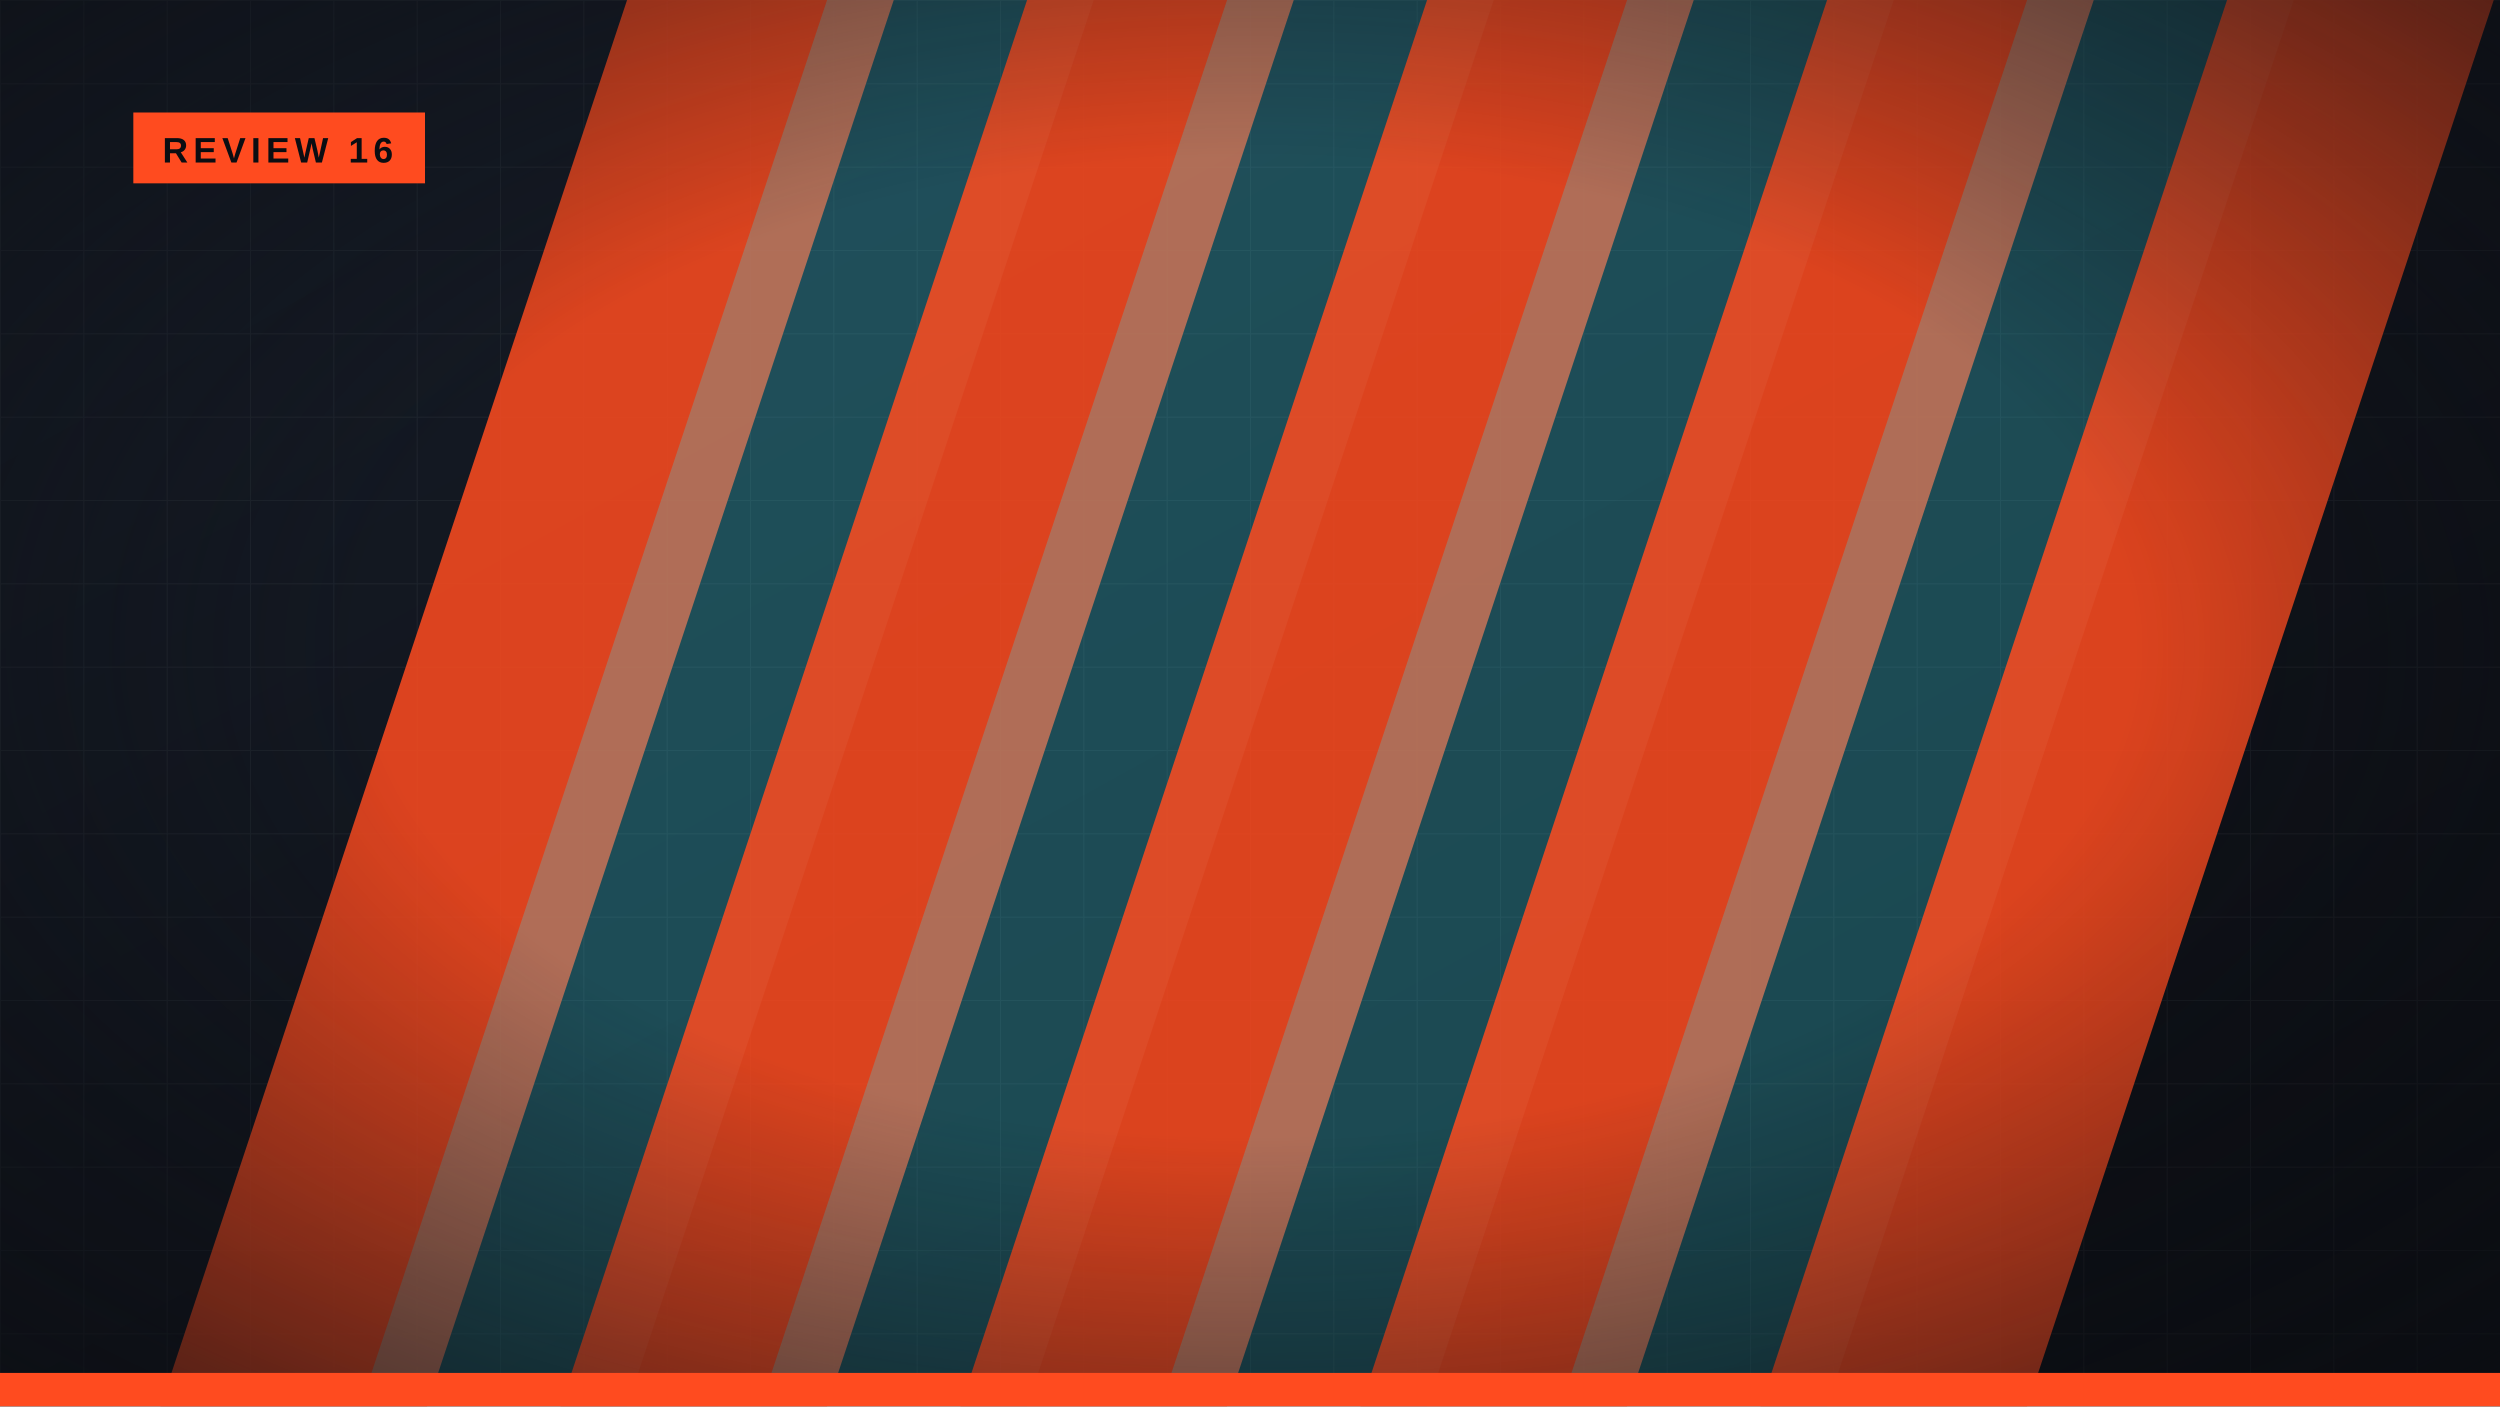
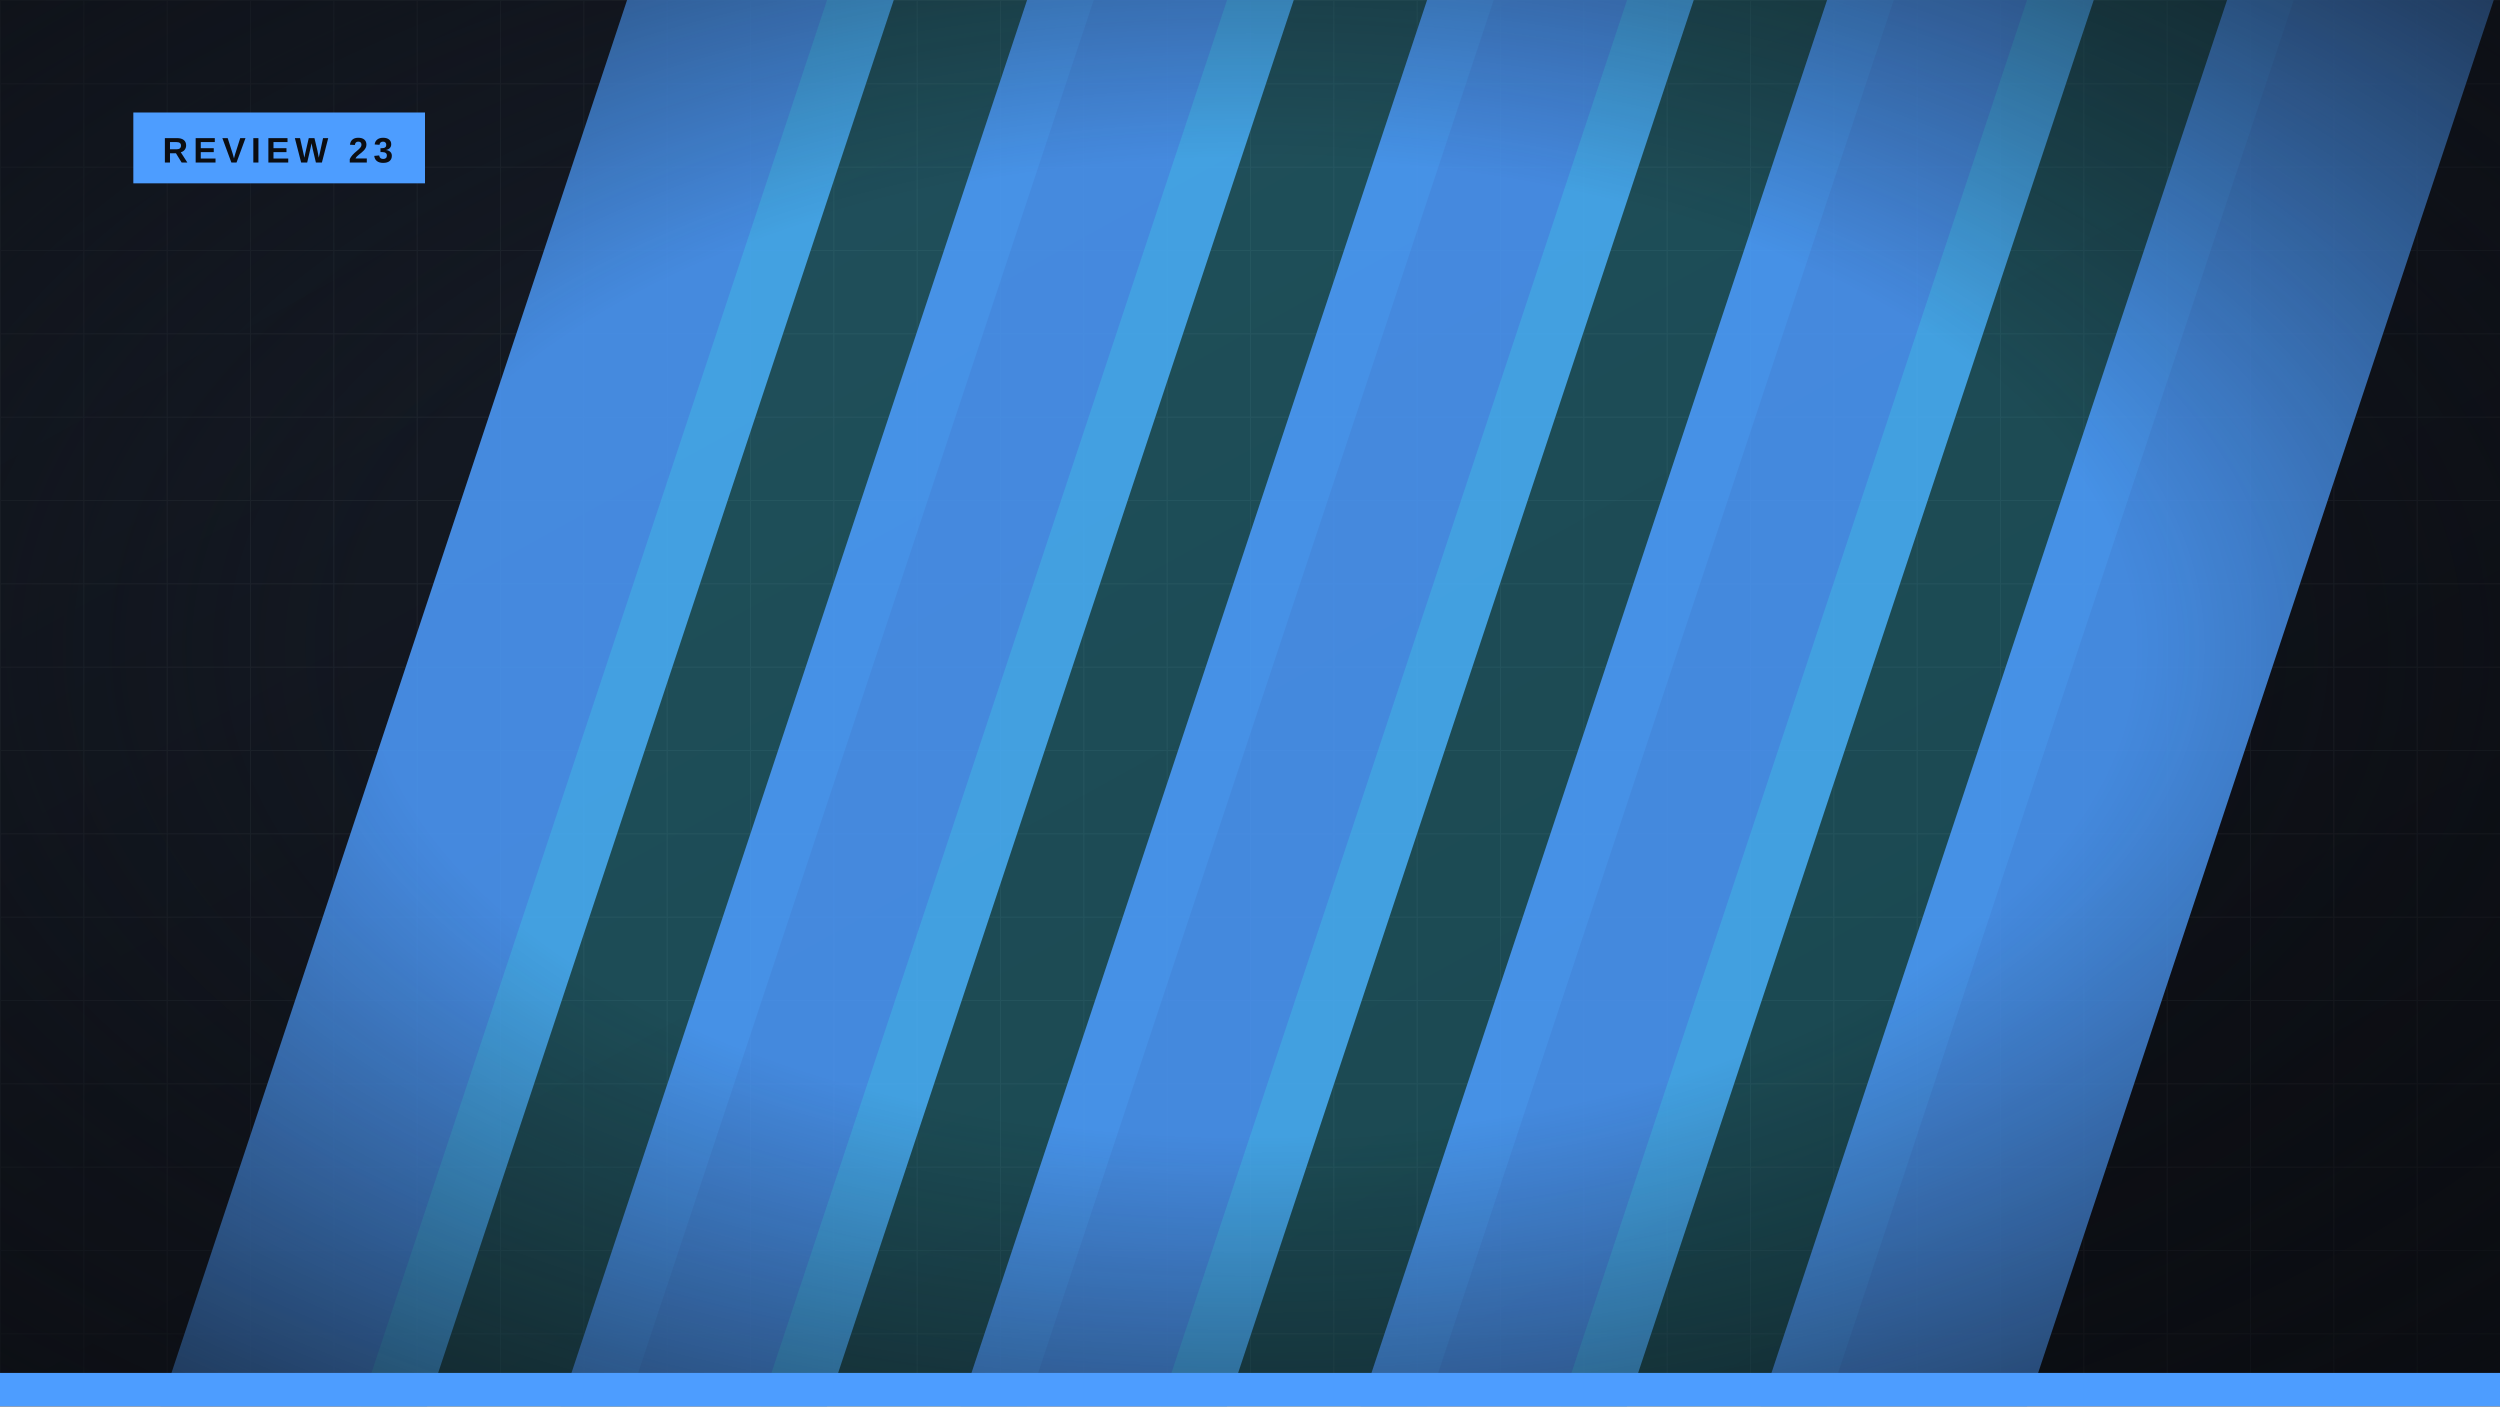
<svg xmlns="http://www.w3.org/2000/svg" viewBox="0 0 1200 675" role="img" aria-labelledby="t-terriblelizards">
  <defs>
    <linearGradient id="bg-terriblelizards" x1="0" y1="0" x2="1" y2="1">
      <stop offset="0" stop-color="#161c27" />
      <stop offset="1" stop-color="#0b0d12" />
    </linearGradient>
    <radialGradient id="fade-terriblelizards" cx="0.5" cy="0.46" r="0.78">
      <stop offset="0.45" stop-color="#0b0d12" stop-opacity="0" />
      <stop offset="1" stop-color="#0b0d12" stop-opacity="0.82" />
    </radialGradient>
    <pattern id="grid-terriblelizards" width="40" height="40" patternUnits="userSpaceOnUse">
      <path d="M40 0H0V40" fill="none" stroke="#eef1f7" stroke-opacity="0.05" stroke-width="1" />
    </pattern>
  </defs>
  <rect width="1200" height="675" fill="url(#bg-terriblelizards)" />
  <rect width="1200" height="675" fill="url(#grid-terriblelizards)" />
  <g>
-     <path d="M301 0 L429 0 L205 675 L77 675 Z" fill="#ff4b1f" opacity="0.85" />
+     <path d="M301 0 L429 0 L205 675 L77 675 Z" fill="#4d9dff" opacity="0.85" />
    <path d="M397 0 L525 0 L301 675 L173 675 Z" fill="#3ddceb" opacity="0.28" />
-     <path d="M493 0 L621 0 L397 675 L269 675 Z" fill="#ff4b1f" opacity="0.85" />
+     <path d="M493 0 L621 0 L397 675 L269 675 Z" fill="#4d9dff" opacity="0.85" />
    <path d="M589 0 L717 0 L493 675 L365 675 Z" fill="#3ddceb" opacity="0.28" />
-     <path d="M685 0 L813 0 L589 675 L461 675 Z" fill="#ff4b1f" opacity="0.85" />
+     <path d="M685 0 L813 0 L589 675 L461 675 Z" fill="#4d9dff" opacity="0.85" />
    <path d="M781 0 L909 0 L685 675 L557 675 Z" fill="#3ddceb" opacity="0.28" />
-     <path d="M877 0 L1005 0 L781 675 L653 675 Z" fill="#ff4b1f" opacity="0.85" />
+     <path d="M877 0 L1005 0 L781 675 L653 675 Z" fill="#4d9dff" opacity="0.85" />
    <path d="M973 0 L1101 0 L877 675 L749 675 Z" fill="#3ddceb" opacity="0.28" />
-     <path d="M1069 0 L1197 0 L973 675 L845 675 Z" fill="#ff4b1f" opacity="0.85" />
+     <path d="M1069 0 L1197 0 L973 675 L845 675 Z" fill="#4d9dff" opacity="0.85" />
  </g>
  <rect width="1200" height="675" fill="url(#fade-terriblelizards)" />
-   <rect y="659" width="1200" height="16" fill="#ff4b1f" />
-   <rect x="64" y="54" width="140" height="34" fill="#ff4b1f" />
-   <text x="78" y="78" fill="#0b0d12" font-family="'Arial Black',Arial,sans-serif" font-size="17" font-weight="900" letter-spacing="2.5">REVIEW 16</text>
+   <rect y="659" width="1200" height="16" fill="#4d9dff" />
+   <rect x="64" y="54" width="140" height="34" fill="#4d9dff" />
+   <text x="78" y="78" fill="#0b0d12" font-family="'Arial Black',Arial,sans-serif" font-size="17" font-weight="900" letter-spacing="2.5">REVIEW 23</text>
</svg>
